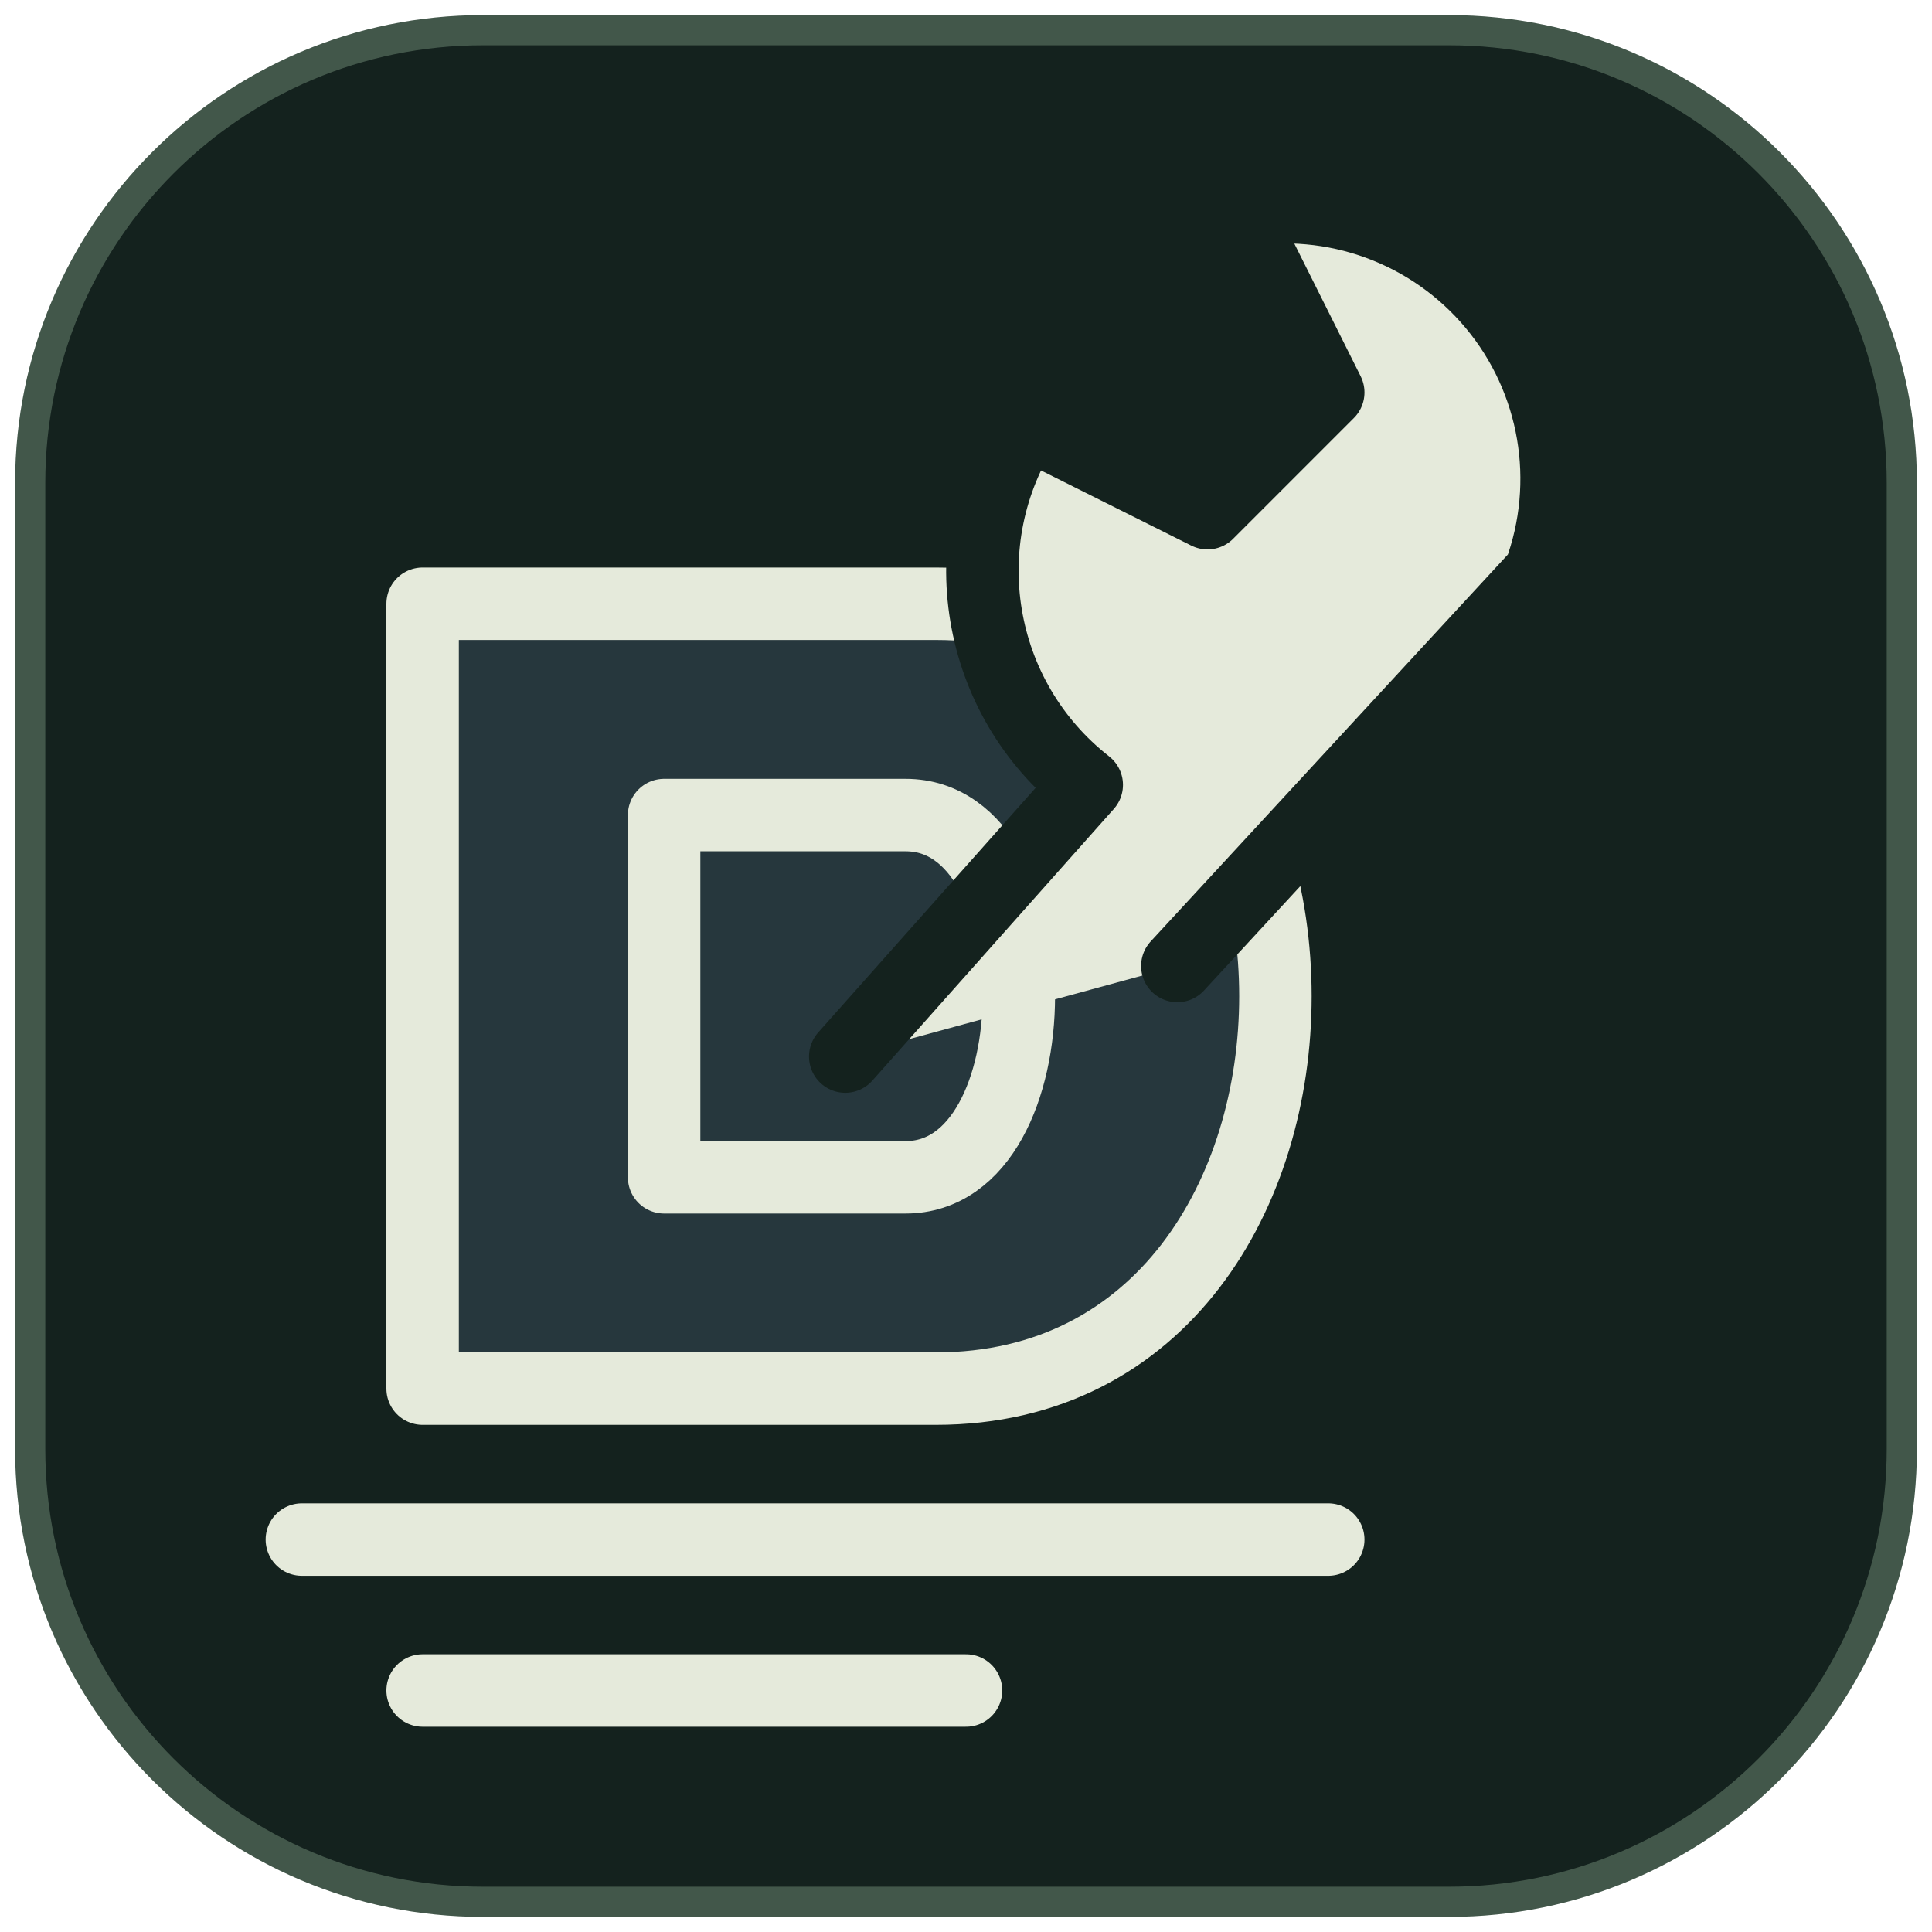
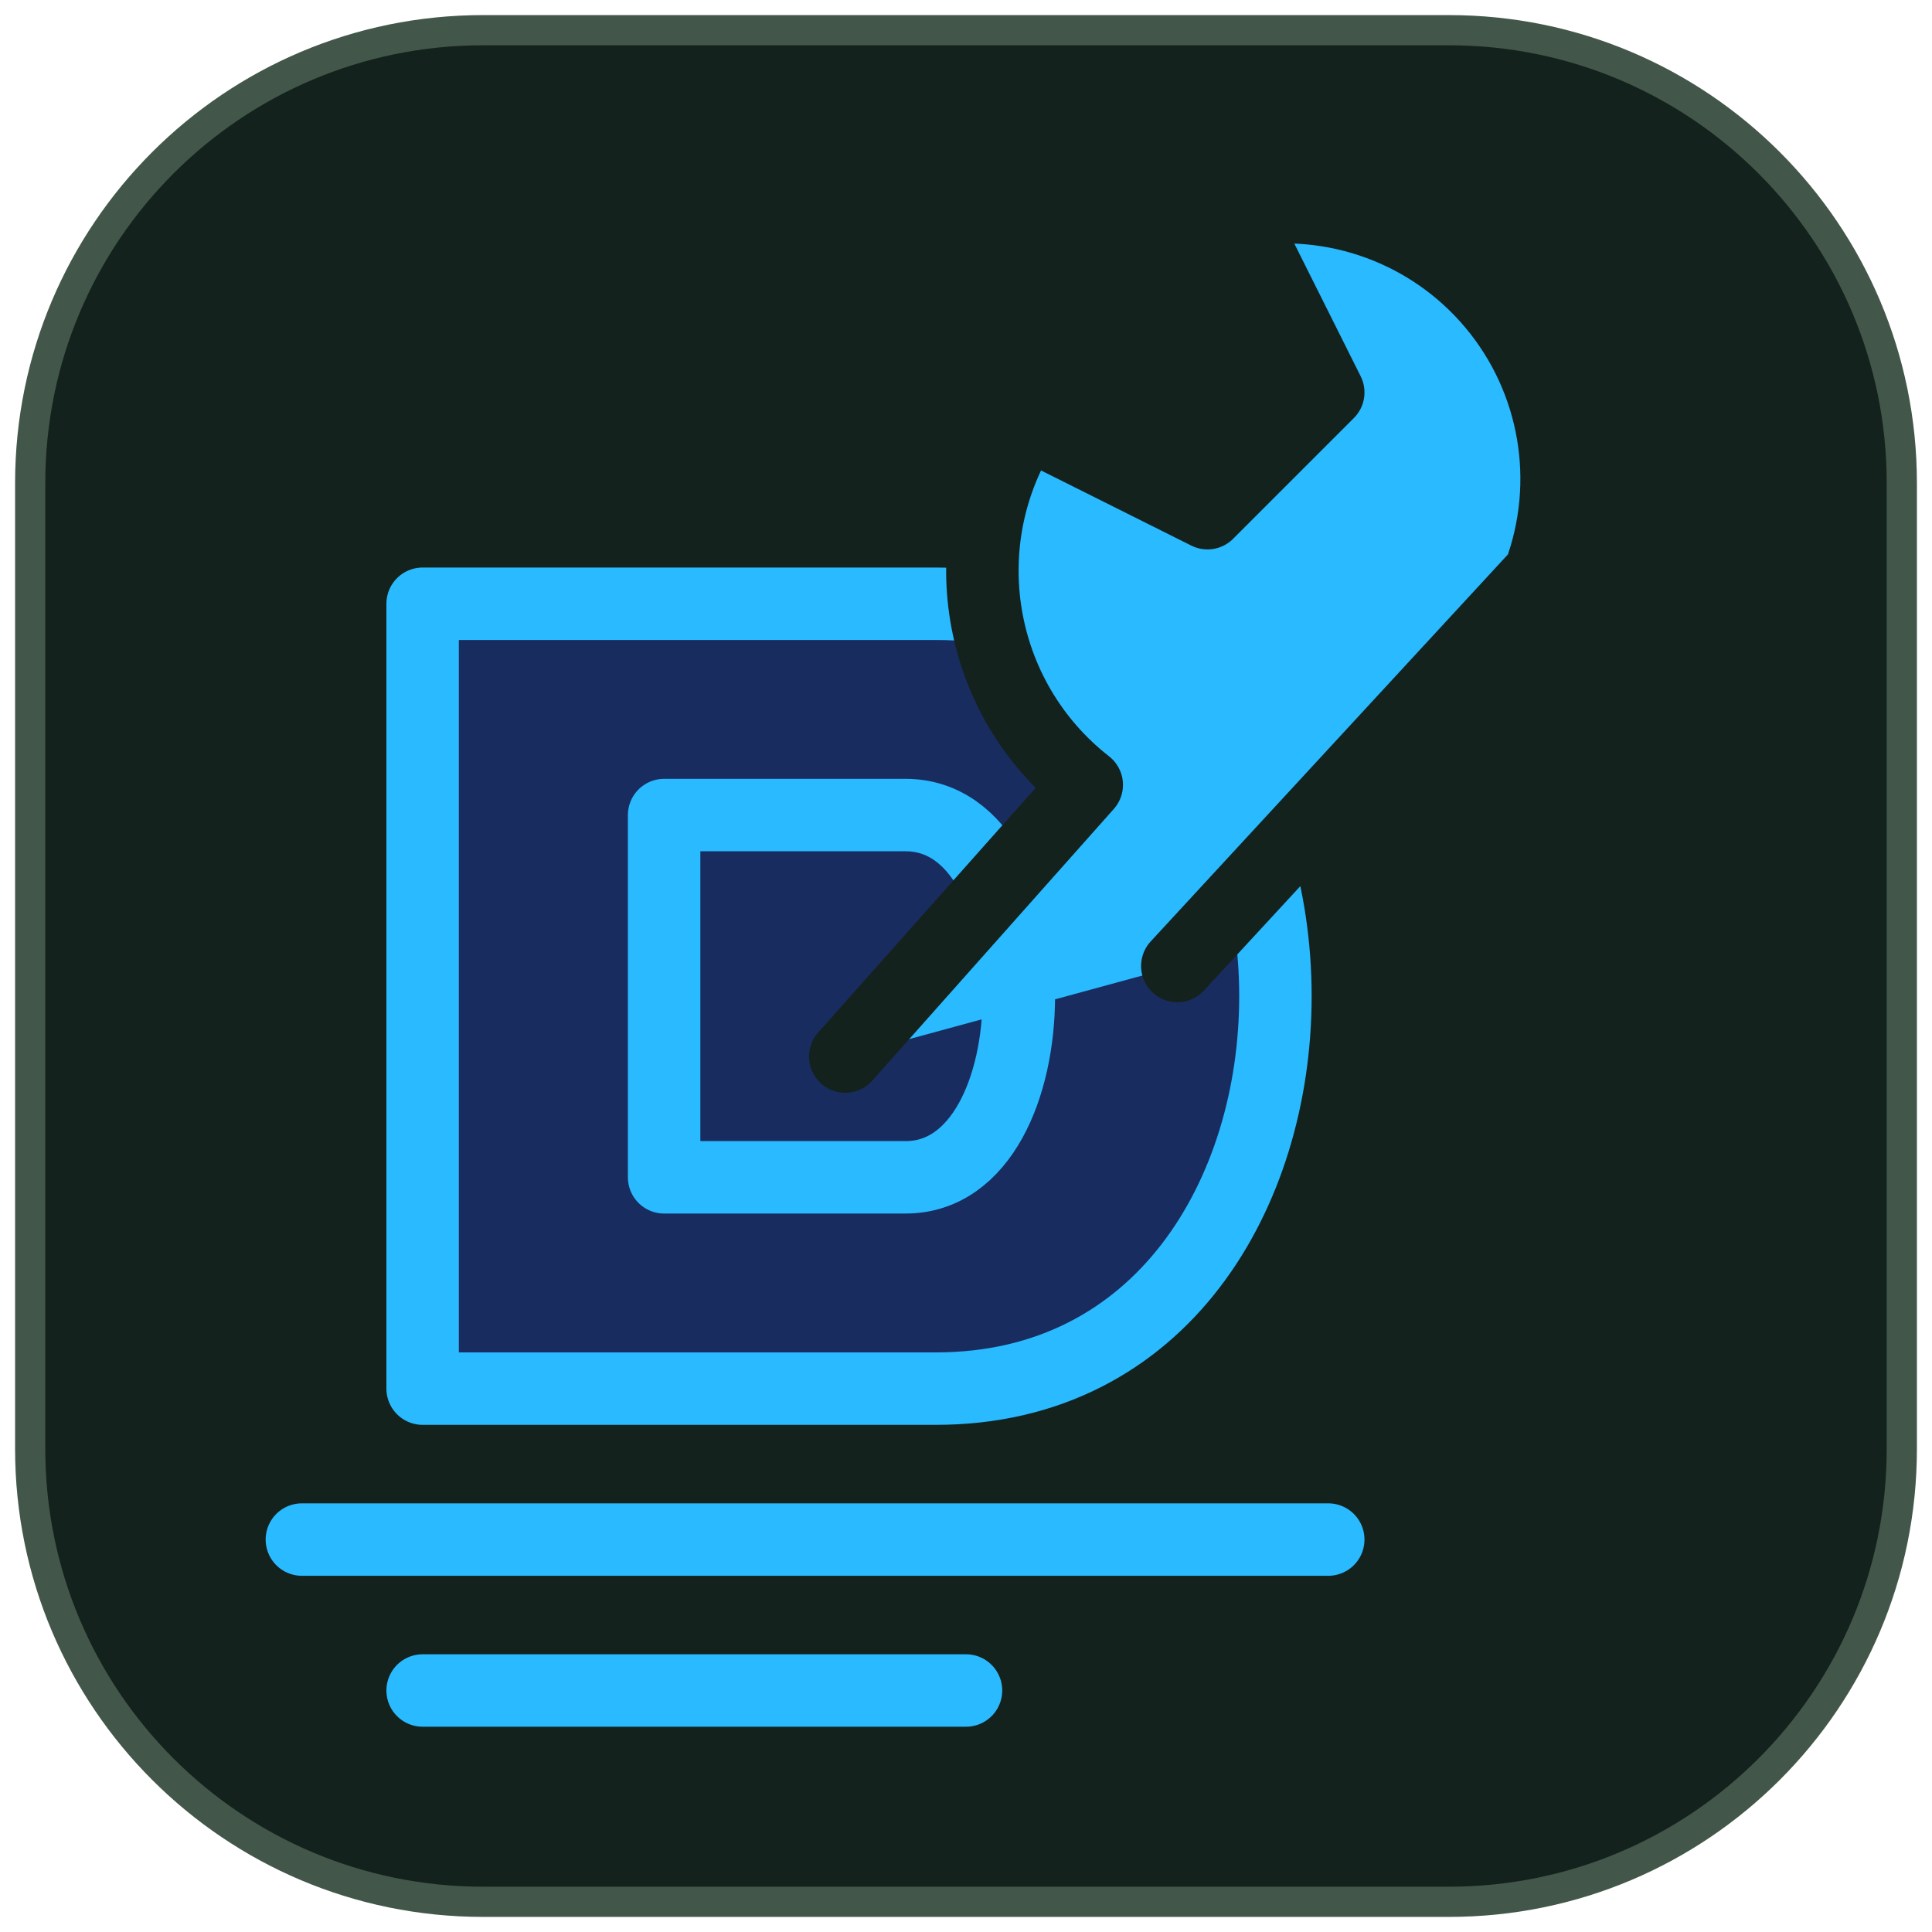
<svg xmlns="http://www.w3.org/2000/svg" viewBox="0 0 64 64" fill="none">
  <rect x="1" y="1" width="62" height="62" rx="15" fill="#14221e" stroke="#42574a" />
-   <g stroke="#e5eadb" stroke-width="2.4" stroke-linecap="round" stroke-linejoin="round">
-     <path d="M14 20h17c15 0 15 26 0 26H14z" fill="#26373d" />
+   <g stroke="#29baff" stroke-width="2.4" stroke-linecap="round" stroke-linejoin="round">
+     <path d="M14 20h17c15 0 15 26 0 26H14z" fill="#182c60" />
    <path d="M22 27h8c5 0 5 12 0 12h-8z" />
-     <path d="m39 32 12-13a9 9 0 0 0-10-12l3 6-4 4-6-3a9 9 0 0 0 2 12l-8 9" fill="#e5eadb" stroke="#14221e" />
+     <path d="m39 32 12-13a9 9 0 0 0-10-12l3 6-4 4-6-3a9 9 0 0 0 2 12l-8 9" fill="#29baff" stroke="#14221e" />
    <path d="M10 51h34m-30 5h18" />
  </g>
</svg>
